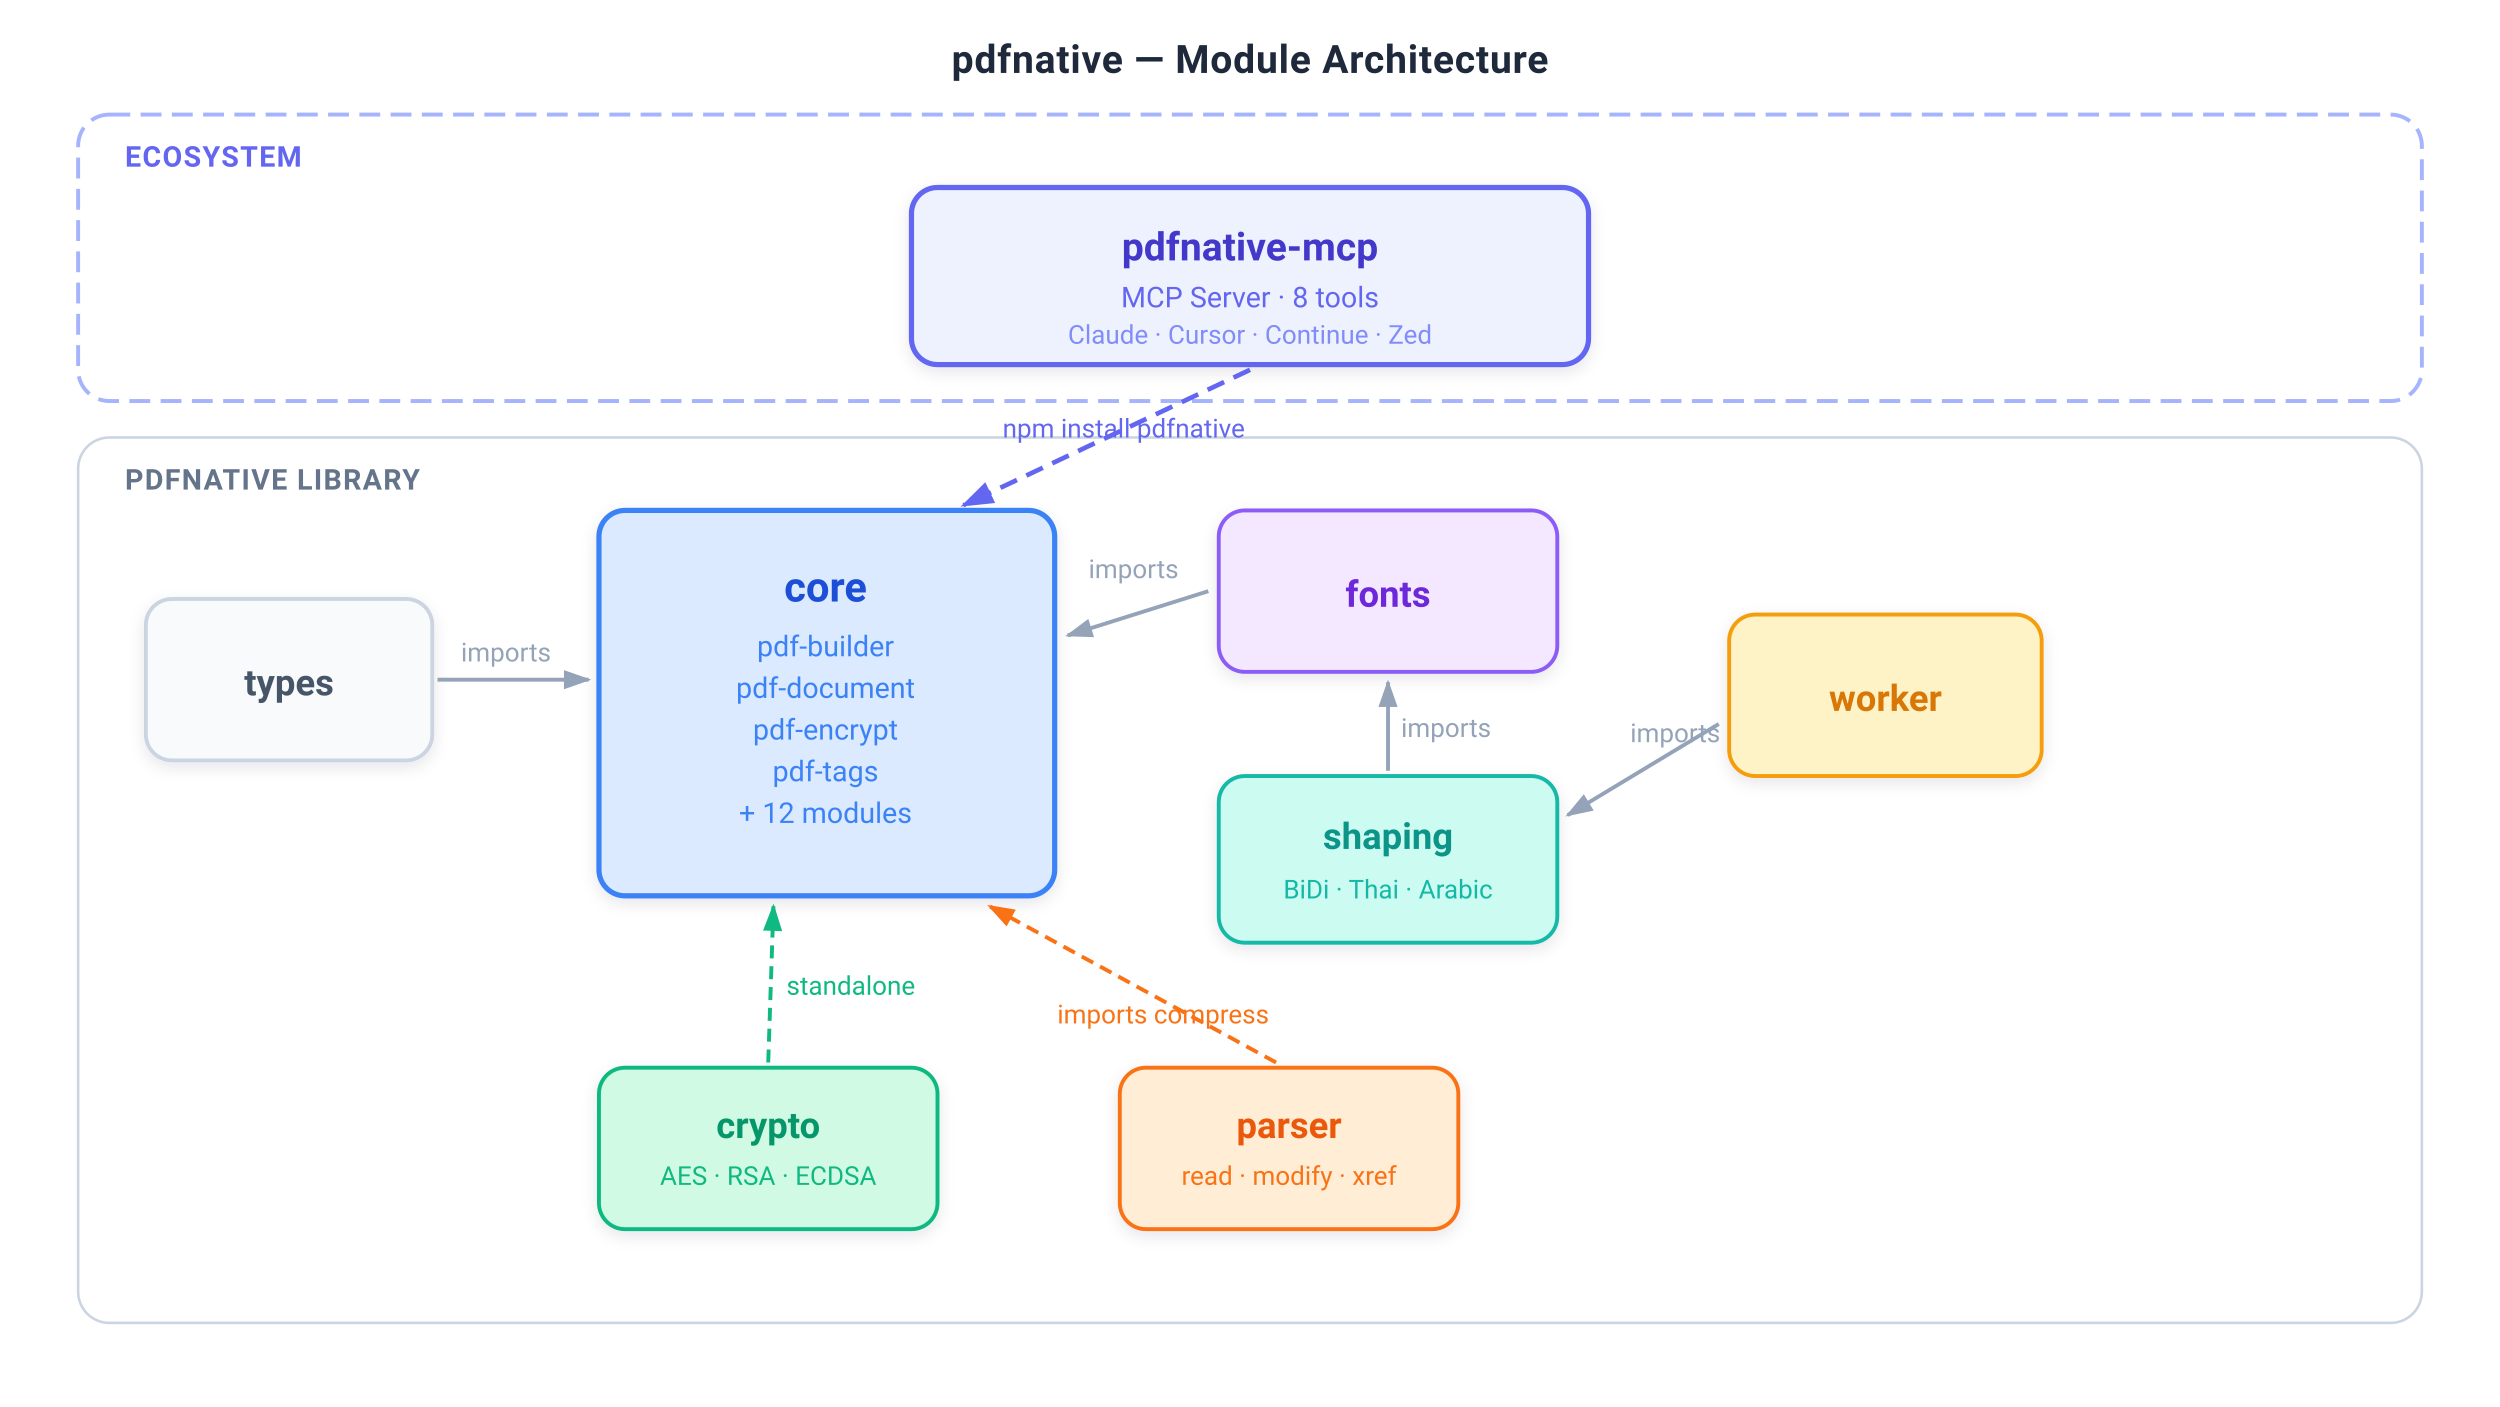
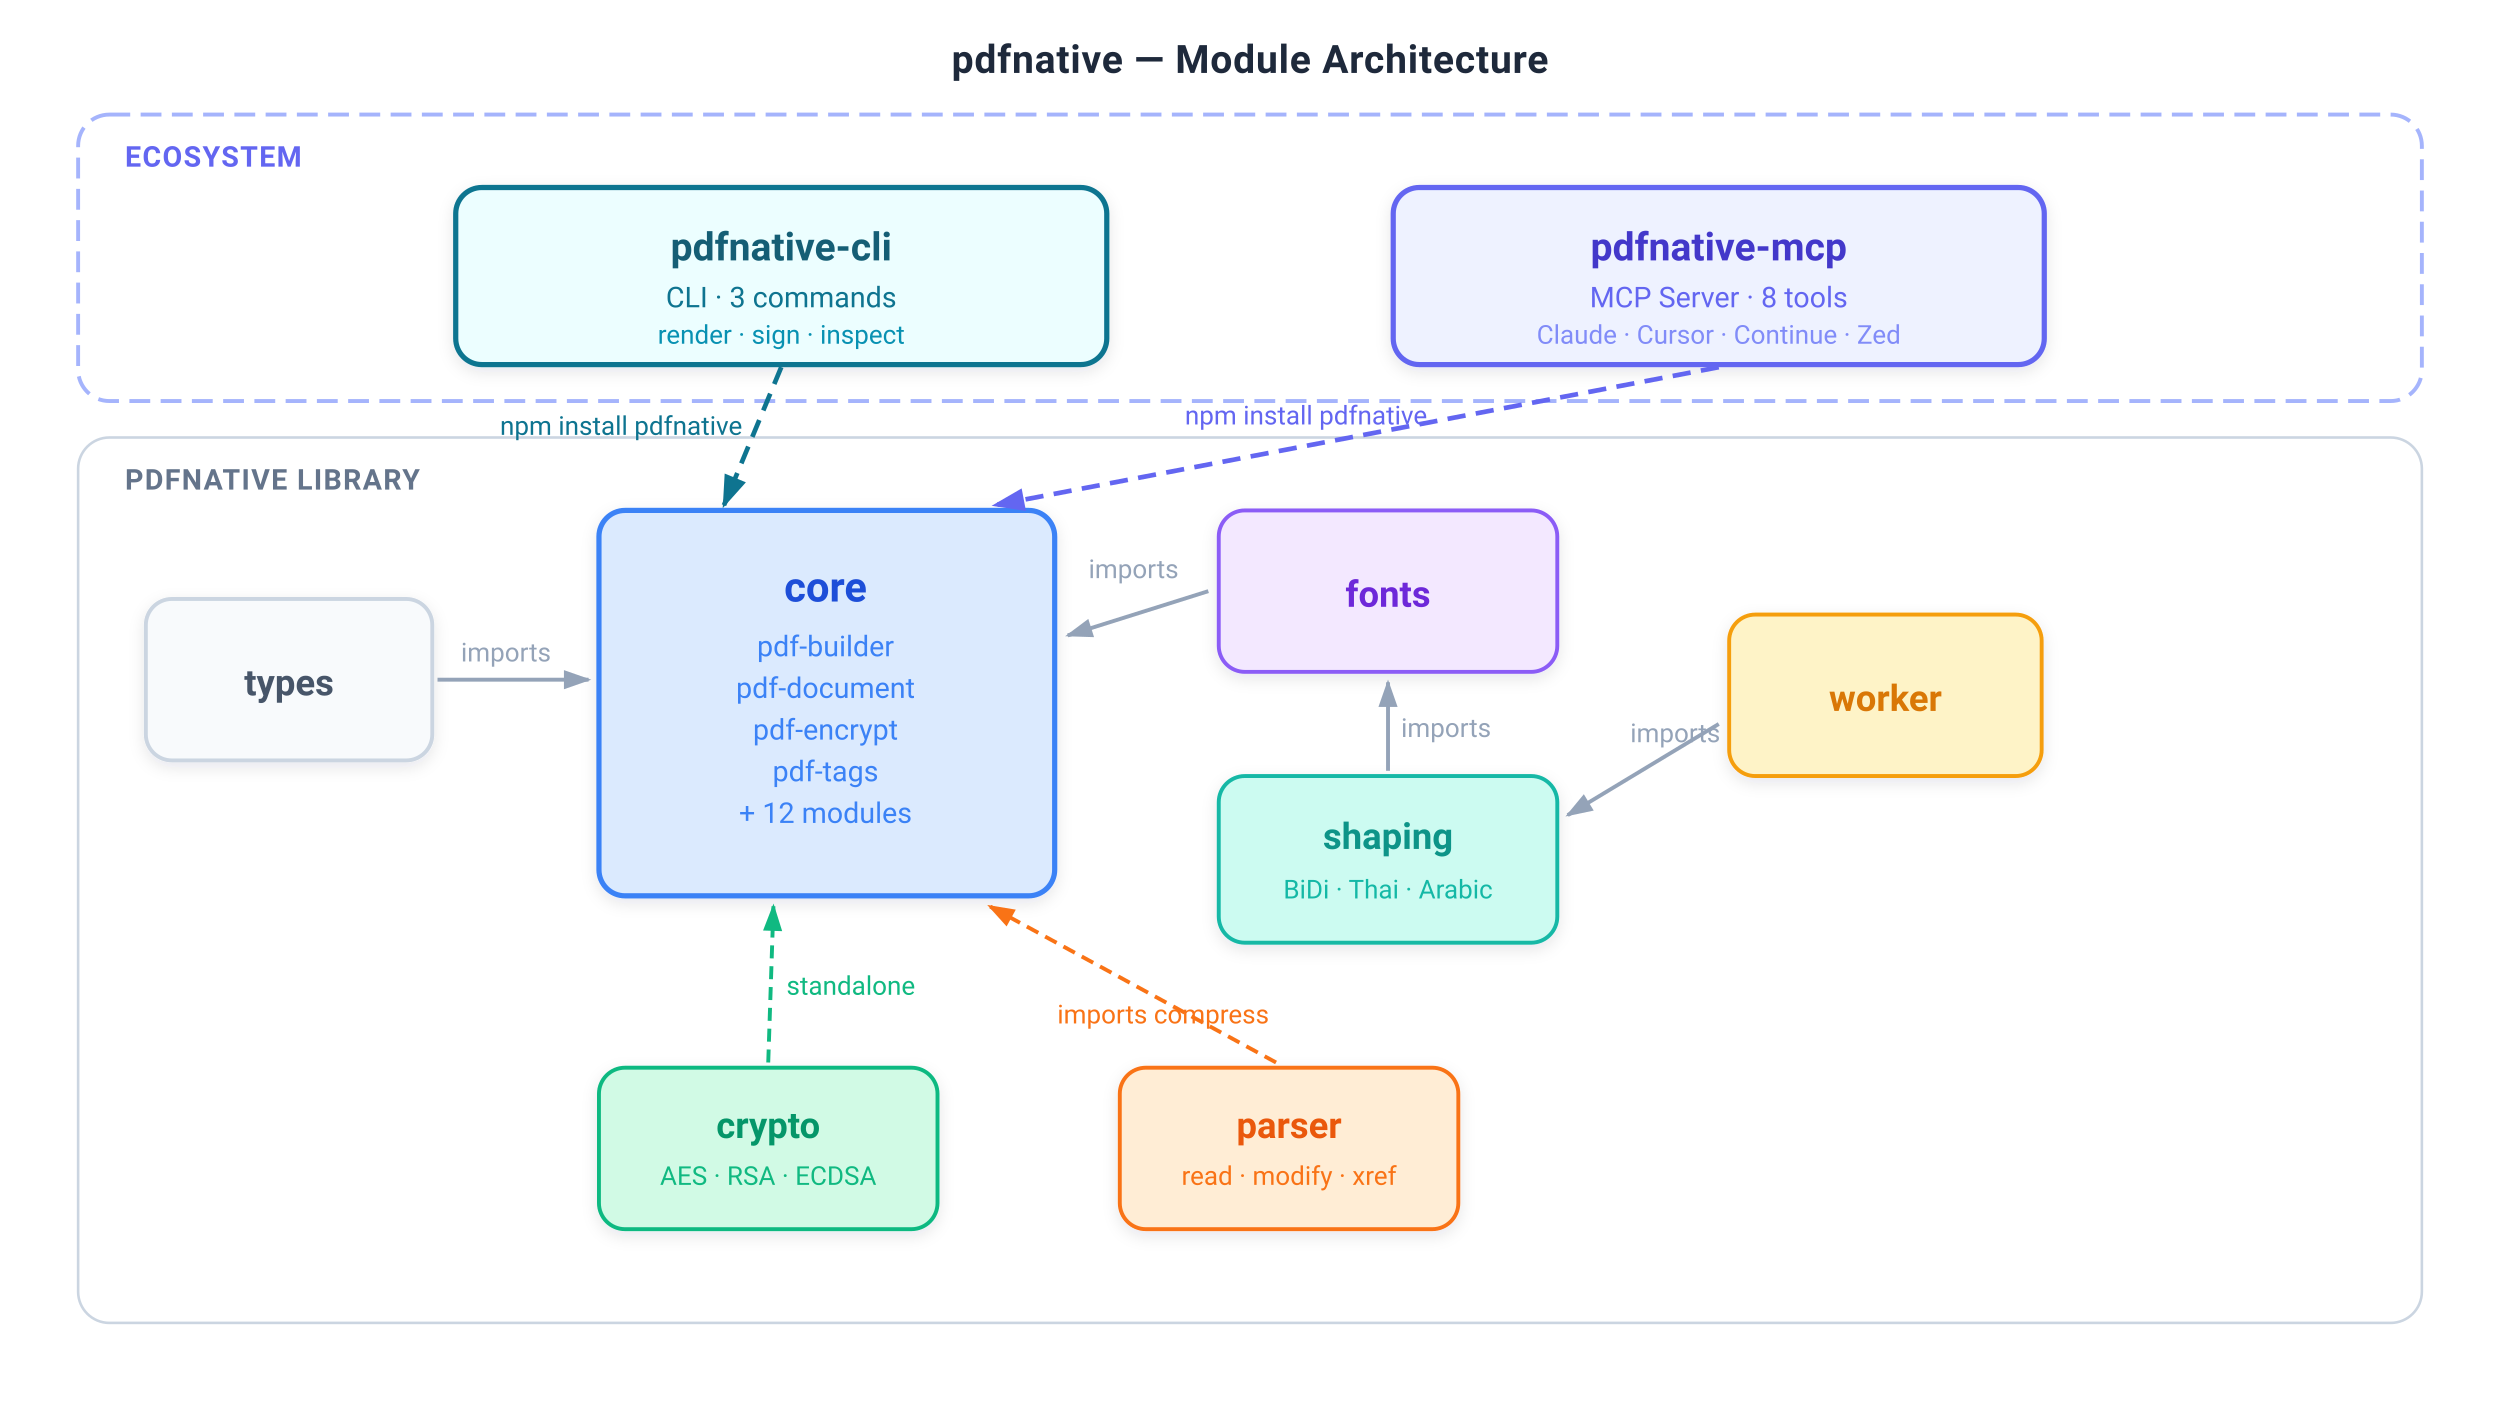
<svg xmlns="http://www.w3.org/2000/svg" viewBox="0 0 960 540" font-family="-apple-system,BlinkMacSystemFont,'Segoe UI',Roboto,sans-serif">
  <defs>
    <marker id="arrow" viewBox="0 0 10 7" refX="9" refY="3.5" markerWidth="7" markerHeight="5" orient="auto-start-reverse">
      <polygon points="0 0, 10 3.5, 0 7" fill="#94A3B8" />
    </marker>
    <marker id="arrow-mcp" viewBox="0 0 10 7" refX="9" refY="3.5" markerWidth="7" markerHeight="5" orient="auto-start-reverse">
      <polygon points="0 0, 10 3.5, 0 7" fill="#6366F1" />
+     </marker>
+     <marker id="arrow-cli" viewBox="0 0 10 7" refX="9" refY="3.5" markerWidth="7" markerHeight="5" orient="auto-start-reverse">
+       <polygon points="0 0, 10 3.5, 0 7" fill="#0E7490" />
    </marker>
    <marker id="arrow-green" viewBox="0 0 10 7" refX="9" refY="3.5" markerWidth="7" markerHeight="5" orient="auto-start-reverse">
      <polygon points="0 0, 10 3.5, 0 7" fill="#10B981" />
    </marker>
    <marker id="arrow-orange" viewBox="0 0 10 7" refX="9" refY="3.5" markerWidth="7" markerHeight="5" orient="auto-start-reverse">
      <polygon points="0 0, 10 3.5, 0 7" fill="#F97316" />
    </marker>
    <filter id="shadow" x="-10%" y="-10%" width="120%" height="130%">
      <feDropShadow dx="0" dy="2" stdDeviation="3" flood-color="#0F172A" flood-opacity="0.10" />
    </filter>
  </defs>
  <text x="480" y="28" text-anchor="middle" font-size="15" font-weight="700" fill="#1E293B" letter-spacing="0.3">pdfnative — Module Architecture</text>
  <rect x="30" y="44" width="900" height="110" rx="12" fill="none" stroke="#A5B4FC" stroke-width="1.5" stroke-dasharray="8,4" />
  <text x="48" y="64" font-size="11" font-weight="600" fill="#6366F1" letter-spacing="0.5">ECOSYSTEM</text>
-   <rect x="350" y="72" width="260" height="68" rx="10" fill="#EEF2FF" stroke="#6366F1" stroke-width="2" filter="url(#shadow)" />
-   <text x="480" y="100" text-anchor="middle" font-size="15" font-weight="700" fill="#4338CA">pdfnative-mcp</text>
-   <text x="480" y="118" text-anchor="middle" font-size="11" fill="#6366F1">MCP Server · 8 tools</text>
-   <text x="480" y="132" text-anchor="middle" font-size="10" fill="#818CF8">Claude · Cursor · Continue · Zed</text>
+   <rect x="175" y="72" width="250" height="68" rx="10" fill="#ECFEFF" stroke="#0E7490" stroke-width="2" filter="url(#shadow)" />
+   <text x="300" y="100" text-anchor="middle" font-size="15" font-weight="700" fill="#155E75">pdfnative-cli</text>
+   <text x="300" y="118" text-anchor="middle" font-size="11" fill="#0E7490">CLI · 3 commands</text>
+   <text x="300" y="132" text-anchor="middle" font-size="10" fill="#0891B2">render · sign · inspect</text>
+   <rect x="535" y="72" width="250" height="68" rx="10" fill="#EEF2FF" stroke="#6366F1" stroke-width="2" filter="url(#shadow)" />
+   <text x="660" y="100" text-anchor="middle" font-size="15" font-weight="700" fill="#4338CA">pdfnative-mcp</text>
+   <text x="660" y="118" text-anchor="middle" font-size="11" fill="#6366F1">MCP Server · 8 tools</text>
+   <text x="660" y="132" text-anchor="middle" font-size="10" fill="#818CF8">Claude · Cursor · Continue · Zed</text>
  <rect x="30" y="168" width="900" height="340" rx="12" fill="none" stroke="#CBD5E1" stroke-width="1" stroke-dasharray="0" />
  <text x="48" y="188" font-size="11" font-weight="600" fill="#64748B" letter-spacing="0.5">PDFNATIVE LIBRARY</text>
  <rect x="56" y="230" width="110" height="62" rx="10" fill="#F8FAFC" stroke="#CBD5E1" stroke-width="1.5" filter="url(#shadow)" />
  <text x="111" y="267" text-anchor="middle" font-size="14" font-weight="600" fill="#475569">types</text>
  <rect x="230" y="196" width="175" height="148" rx="10" fill="#DBEAFE" stroke="#3B82F6" stroke-width="2" filter="url(#shadow)" />
  <text x="317" y="231" text-anchor="middle" font-size="16" font-weight="700" fill="#1D4ED8">core</text>
  <text x="317" y="252" text-anchor="middle" font-size="11" fill="#3B82F6">pdf-builder</text>
  <text x="317" y="268" text-anchor="middle" font-size="11" fill="#3B82F6">pdf-document</text>
  <text x="317" y="284" text-anchor="middle" font-size="11" fill="#3B82F6">pdf-encrypt</text>
  <text x="317" y="300" text-anchor="middle" font-size="11" fill="#3B82F6">pdf-tags</text>
  <text x="317" y="316" text-anchor="middle" font-size="11" fill="#3B82F6">+ 12 modules</text>
  <rect x="468" y="196" width="130" height="62" rx="10" fill="#F3E8FF" stroke="#8B5CF6" stroke-width="1.5" filter="url(#shadow)" />
  <text x="533" y="233" text-anchor="middle" font-size="14" font-weight="600" fill="#6D28D9">fonts</text>
  <rect x="468" y="298" width="130" height="64" rx="10" fill="#CCFBF1" stroke="#14B8A6" stroke-width="1.5" filter="url(#shadow)" />
  <text x="533" y="326" text-anchor="middle" font-size="14" font-weight="600" fill="#0D9488">shaping</text>
  <text x="533" y="345" text-anchor="middle" font-size="10" fill="#14B8A6">BiDi · Thai · Arabic</text>
  <rect x="664" y="236" width="120" height="62" rx="10" fill="#FEF3C7" stroke="#F59E0B" stroke-width="1.5" filter="url(#shadow)" />
  <text x="724" y="273" text-anchor="middle" font-size="14" font-weight="600" fill="#D97706">worker</text>
  <rect x="230" y="410" width="130" height="62" rx="10" fill="#D1FAE5" stroke="#10B981" stroke-width="1.5" filter="url(#shadow)" />
  <text x="295" y="437" text-anchor="middle" font-size="14" font-weight="600" fill="#059669">crypto</text>
  <text x="295" y="455" text-anchor="middle" font-size="10" fill="#10B981">AES · RSA · ECDSA</text>
  <rect x="430" y="410" width="130" height="62" rx="10" fill="#FFEDD5" stroke="#F97316" stroke-width="1.5" filter="url(#shadow)" />
  <text x="495" y="437" text-anchor="middle" font-size="14" font-weight="600" fill="#EA580C">parser</text>
  <text x="495" y="455" text-anchor="middle" font-size="10" fill="#F97316">read · modify · xref</text>
-   <line x1="480" y1="142" x2="370" y2="194" stroke="#6366F1" stroke-width="1.8" stroke-dasharray="7,4" marker-end="url(#arrow-mcp)" />
-   <text x="385" y="168" font-size="10" fill="#6366F1">npm install pdfnative</text>
+   <line x1="300" y1="141" x2="278" y2="194" stroke="#0E7490" stroke-width="1.8" stroke-dasharray="7,4" marker-end="url(#arrow-cli)" />
+   <text x="192" y="167" font-size="10" fill="#0E7490">npm install pdfnative</text>
+   <line x1="660" y1="141" x2="382" y2="194" stroke="#6366F1" stroke-width="1.8" stroke-dasharray="7,4" marker-end="url(#arrow-mcp)" />
+   <text x="455" y="163" font-size="10" fill="#6366F1">npm install pdfnative</text>
  <line x1="168" y1="261" x2="226" y2="261" stroke="#94A3B8" stroke-width="1.5" marker-end="url(#arrow)" />
  <text x="177" y="254" font-size="10" fill="#94A3B8">imports</text>
  <line x1="464" y1="227" x2="410" y2="244" stroke="#94A3B8" stroke-width="1.5" marker-end="url(#arrow)" />
  <text x="418" y="222" font-size="10" fill="#94A3B8">imports</text>
  <line x1="533" y1="296" x2="533" y2="262" stroke="#94A3B8" stroke-width="1.5" marker-end="url(#arrow)" />
  <text x="538" y="283" font-size="10" fill="#94A3B8">imports</text>
  <line x1="660" y1="278" x2="602" y2="313" stroke="#94A3B8" stroke-width="1.5" marker-end="url(#arrow)" />
  <text x="626" y="285" font-size="10" fill="#94A3B8">imports</text>
  <line x1="295" y1="408" x2="297" y2="348" stroke="#10B981" stroke-width="1.5" stroke-dasharray="5,3" marker-end="url(#arrow-green)" />
  <text x="302" y="382" font-size="10" fill="#10B981">standalone</text>
  <line x1="490" y1="408" x2="380" y2="348" stroke="#F97316" stroke-width="1.5" stroke-dasharray="5,3" marker-end="url(#arrow-orange)" />
  <text x="406" y="393" font-size="10" fill="#F97316">imports compress</text>
</svg>
